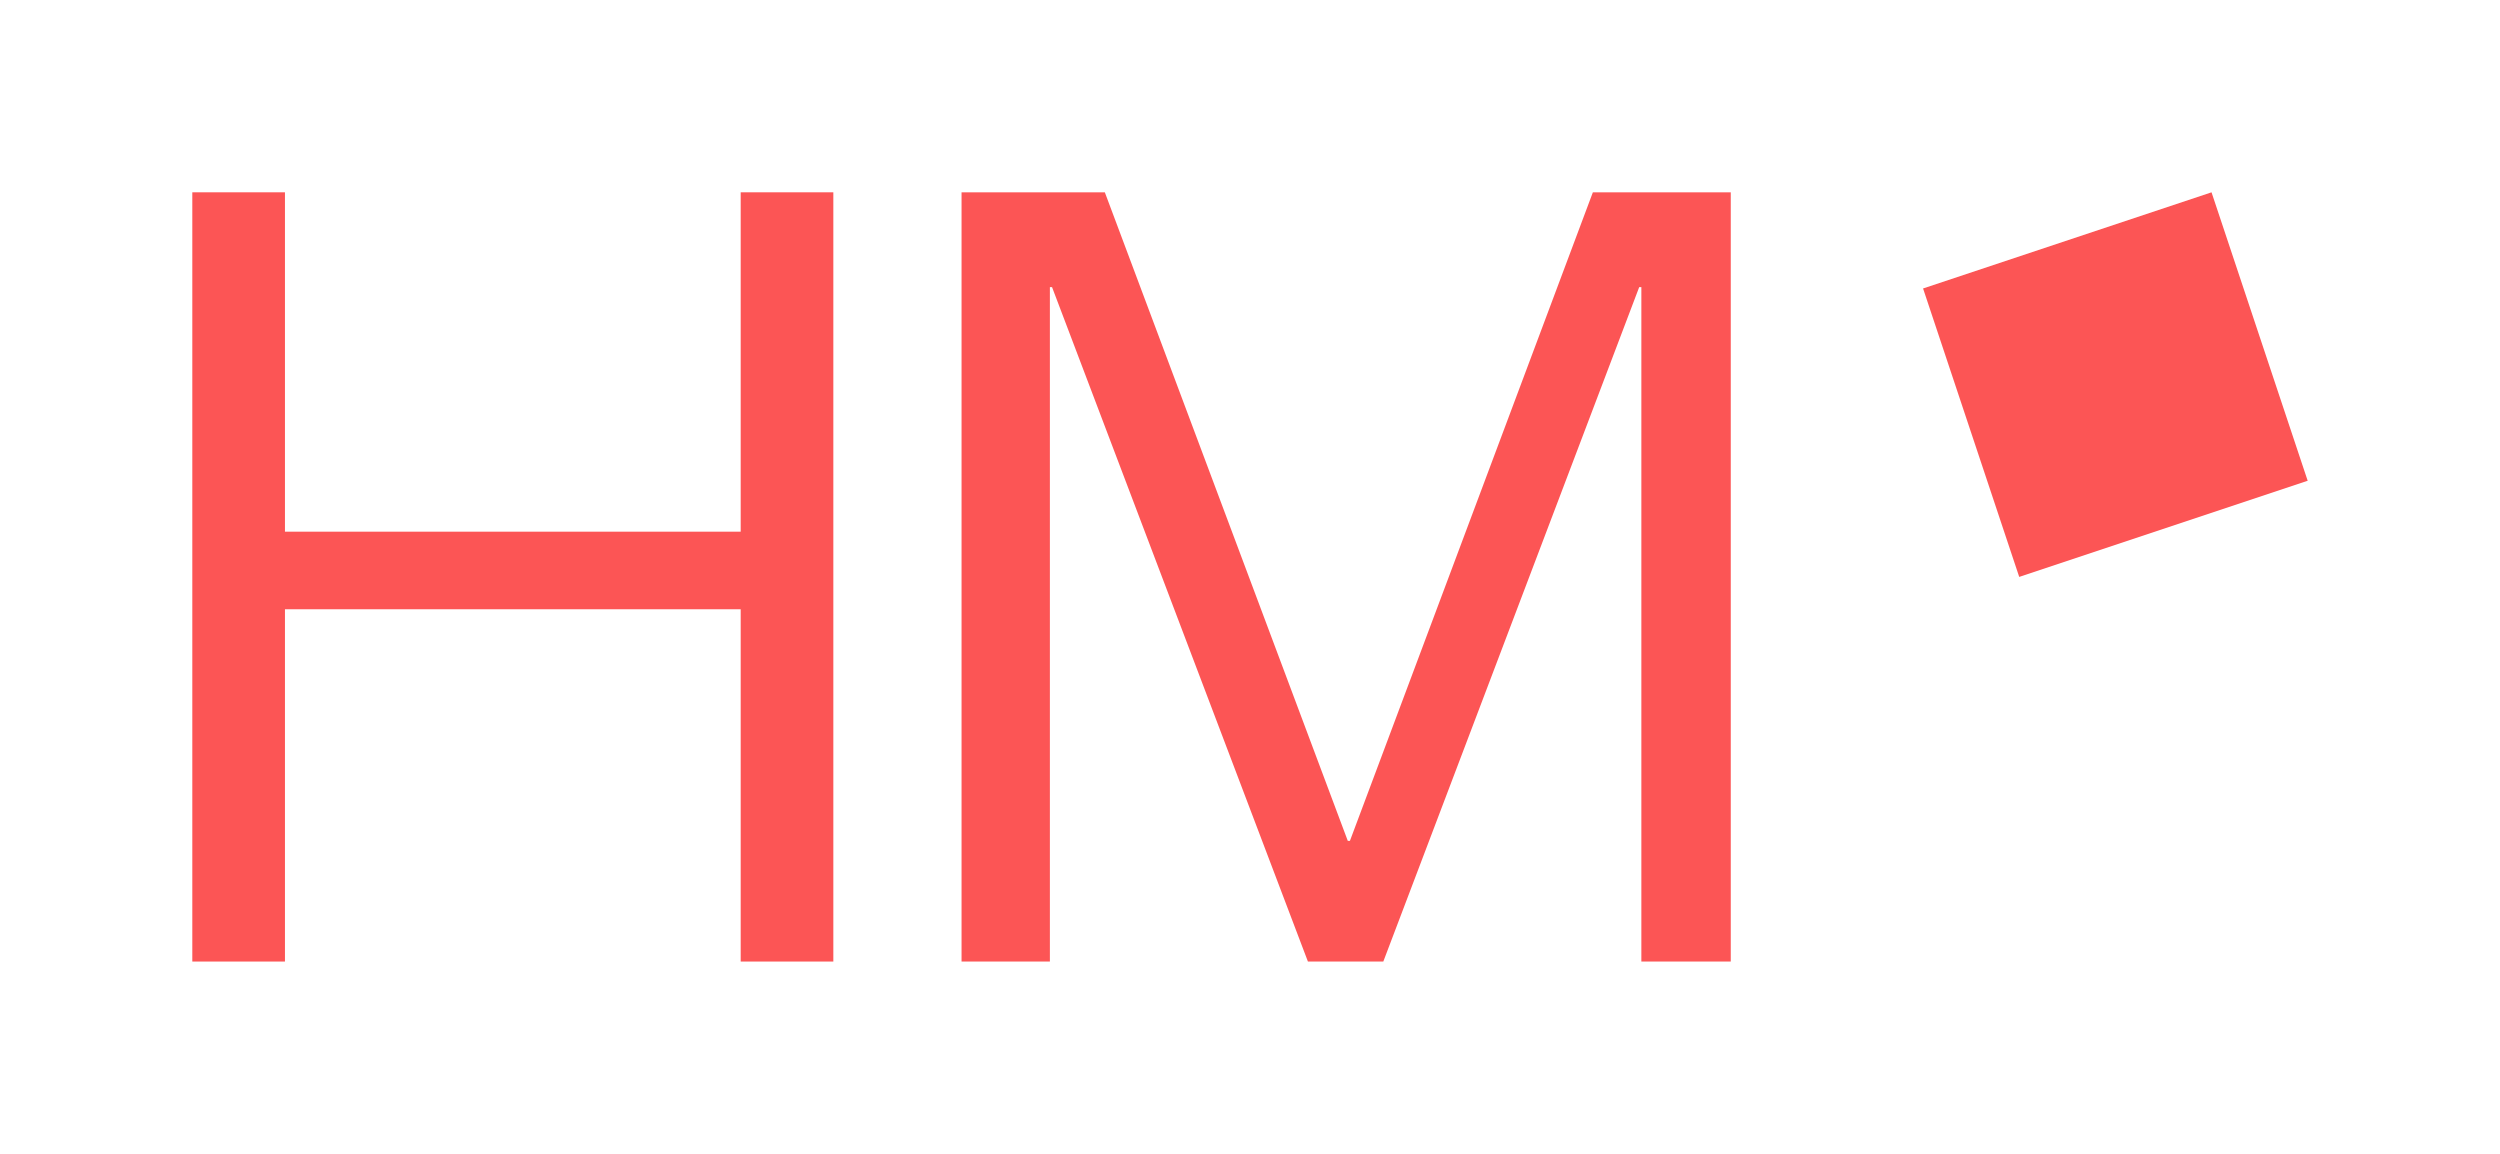
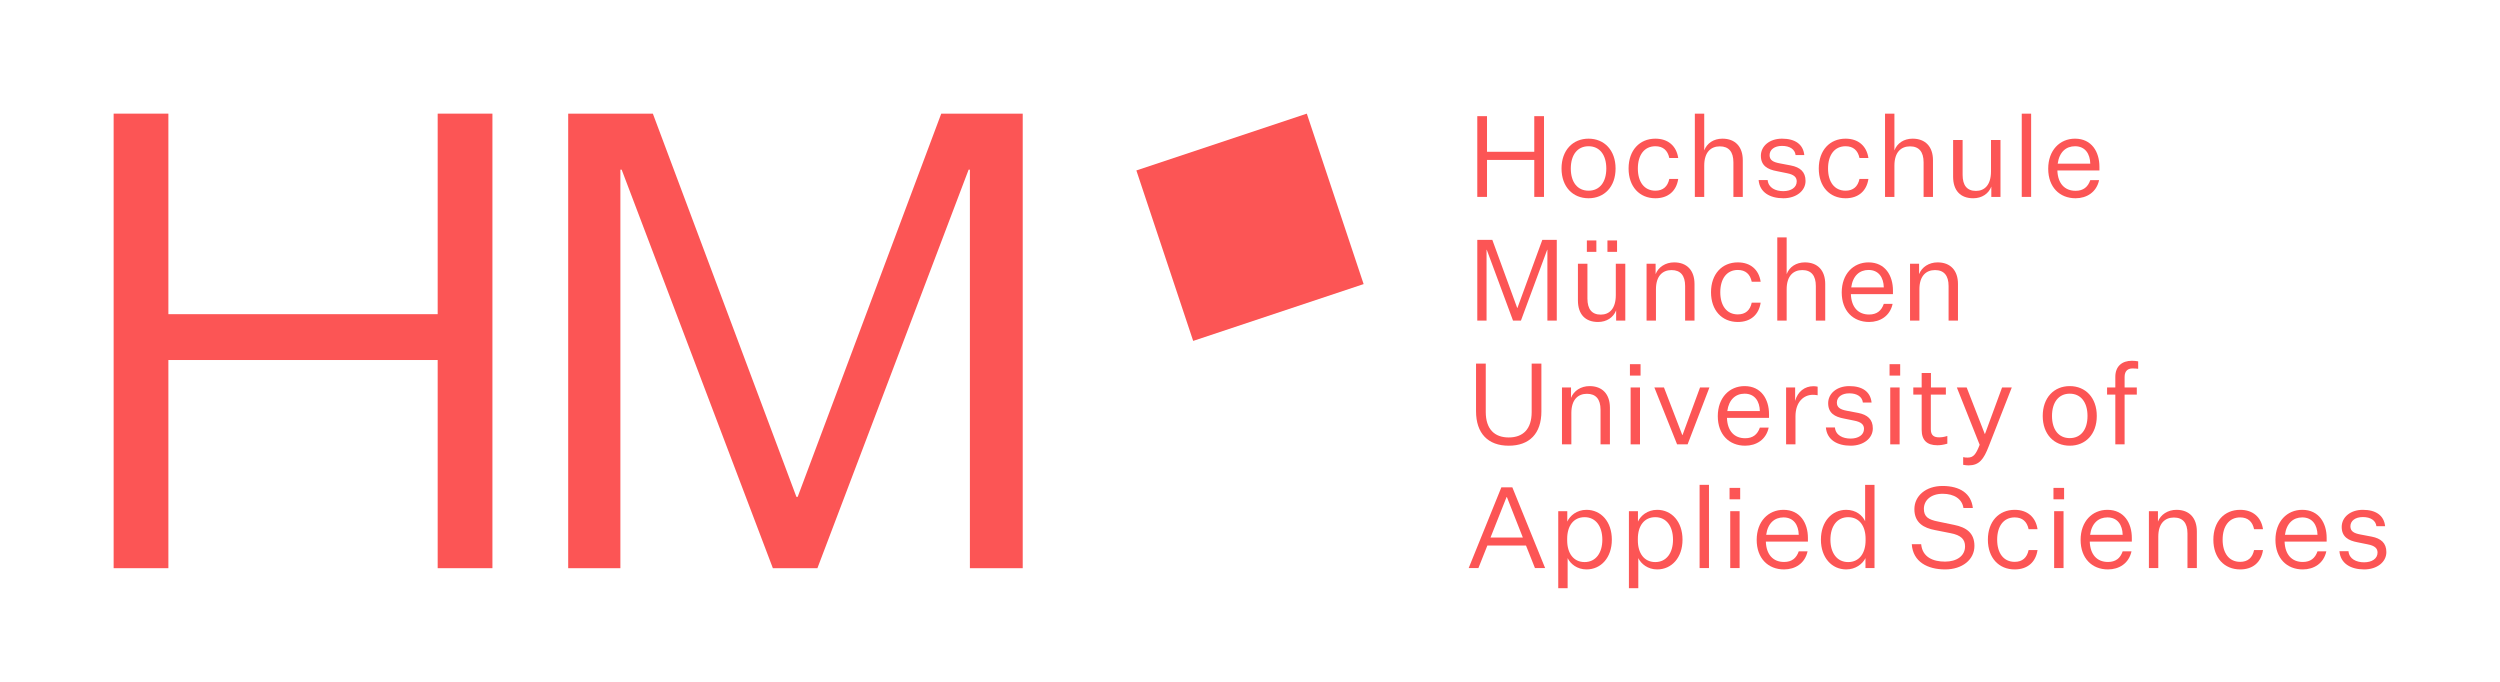
- <svg xmlns="http://www.w3.org/2000/svg" version="1.1" id="Ebene_1" x="0px" y="0px" viewBox="0 0 138.189 63.78" style="enable-background:new 0 0 138.189 63.78;" xml:space="preserve">
+ <svg xmlns="http://www.w3.org/2000/svg" version="1.1" id="Ebene_1" x="0px" y="0px" viewBox="0 0 233.858 63.78" style="enable-background:new 0 0 233.858 63.78;" xml:space="preserve">
  <style type="text/css">
	.st0{fill:#FC5555;}
</style>
  <g>
-     <rect x="108.525" y="12.856" transform="matrix(0.948683 -0.316228 0.316228 0.948683 -0.722535 38.06722)" class="st0" width="16.807" height="16.807" />
-     <polygon class="st0" points="40.942,29.389 15.751,29.389 15.751,10.63 10.63,10.63 10.63,53.15    15.751,53.15 15.751,33.677 40.942,33.677 40.942,53.15 46.063,53.15 46.063,10.63    40.942,10.63  " />
-     <polygon class="st0" points="74.617,46.48 74.5,46.48 61.07,10.63 53.15,10.63    53.15,53.15 58.033,53.15 58.033,15.871 58.152,15.871 72.296,53.15 76.463,53.15    90.608,15.871 90.727,15.871 90.727,53.15 95.669,53.15 95.669,10.63 88.047,10.63  " />
+     <g>
+       <rect x="108.525" y="12.856" transform="matrix(0.948683 -0.316228 0.316228 0.948683 -0.722535 38.06722)" class="st0" width="16.807" height="16.807" />
+       <polygon class="st0" points="40.942,29.389 15.751,29.389 15.751,10.63 10.63,10.63 10.63,53.15     15.751,53.15 15.751,33.677 40.942,33.677 40.942,53.15 46.063,53.15 46.063,10.63     40.942,10.63   " />
+       <polygon class="st0" points="74.617,46.48 74.5,46.48 61.07,10.63 53.15,10.63     53.15,53.15 58.033,53.15 58.033,15.871 58.152,15.871 72.296,53.15 76.463,53.15     90.608,15.871 90.727,15.871 90.727,53.15 95.669,53.15 95.669,10.63 88.047,10.63   " />
+     </g>
+     <g>
+       <rect x="158.985" y="45.353" class="st0" width="0.878" height="7.786" />
+       <rect x="161.851" y="47.818" class="st0" width="0.878" height="5.321" />
+       <rect x="161.788" y="45.639" class="st0" width="0.994" height="1.068" />
+       <path class="st0" d="M155.018,47.691c-0.92,0-1.555,0.561-1.798,1.1v-0.973h-0.846v7.204    h0.878v-2.814c0.264,0.54,0.888,1.058,1.766,1.058c1.354,0,2.37-1.1,2.37-2.782    C157.388,48.791,156.372,47.691,155.018,47.691z M154.839,52.578    c-1.037,0-1.629-0.825-1.629-2.031v-0.148c0-1.206,0.592-2.02,1.629-2.02    c1.047,0,1.66,0.857,1.66,2.105C156.499,51.722,155.886,52.578,154.839,52.578z" />
+       <path class="st0" d="M140.442,45.586l-3.057,7.553h0.91l0.836-2.105h3.617l0.836,2.105h0.952    l-3.068-7.553H140.442z M139.427,50.283l1.502-3.787h0.032l1.491,3.787H139.427z" />
+       <path class="st0" d="M166.833,47.691c-1.417,0-2.507,1.079-2.507,2.814    c0,1.714,1.058,2.761,2.56,2.761c1.037,0,1.957-0.561,2.2-1.693h-0.825    c-0.222,0.646-0.656,0.995-1.375,0.995c-1.015,0-1.661-0.677-1.703-1.904h3.935v-0.349    C169.118,48.95,168.409,47.691,166.833,47.691z M165.215,50.029    c0.148-1.09,0.783-1.629,1.618-1.629c0.952,0,1.407,0.709,1.428,1.629H165.215z" />
+       <path class="st0" d="M148.407,47.691c-0.92,0-1.555,0.561-1.798,1.1v-0.973h-0.846v7.204    h0.878v-2.814c0.264,0.54,0.888,1.058,1.766,1.058c1.354,0,2.37-1.1,2.37-2.782    C150.777,48.791,149.761,47.691,148.407,47.691z M148.228,52.578    c-1.037,0-1.629-0.825-1.629-2.031v-0.148c0-1.206,0.592-2.02,1.629-2.02    c1.047,0,1.66,0.857,1.66,2.105C149.888,51.722,149.275,52.578,148.228,52.578z" />
+       <path class="st0" d="M209.552,48.4c0.719,0,1.153,0.391,1.301,1.1h0.835    c-0.169-1.132-0.952-1.809-2.136-1.809c-1.481,0-2.507,1.09-2.507,2.793    s1.026,2.782,2.507,2.782c1.184,0,1.967-0.666,2.136-1.809h-0.835    c-0.148,0.709-0.582,1.1-1.301,1.1c-1.048,0-1.64-0.825-1.64-2.073    S208.504,48.4,209.552,48.4z" />
+       <path class="st0" d="M174.47,48.76c-0.243-0.54-0.846-1.069-1.766-1.069    c-1.354,0-2.37,1.1-2.37,2.793c0,1.682,1.016,2.782,2.37,2.782    c0.878,0,1.534-0.518,1.798-1.058v0.931h0.846v-7.786h-0.878V48.76z M174.513,50.547    c0,1.206-0.593,2.031-1.629,2.031c-1.048,0-1.661-0.856-1.661-2.094    c0-1.248,0.613-2.105,1.661-2.105c1.036,0,1.629,0.814,1.629,2.02V50.547z" />
+       <path class="st0" d="M197.134,47.691c-1.418,0-2.507,1.079-2.507,2.814    c0,1.714,1.057,2.761,2.559,2.761c1.037,0,1.957-0.561,2.201-1.693h-0.825    c-0.223,0.646-0.656,0.995-1.376,0.995c-1.015,0-1.66-0.677-1.703-1.904h3.935v-0.349    C199.418,48.95,198.71,47.691,197.134,47.691z M195.515,50.029    c0.148-1.09,0.783-1.629,1.619-1.629c0.952,0,1.406,0.709,1.428,1.629H195.515z" />
+       <path class="st0" d="M221.853,50.198l-1.058-0.201c-0.613-0.116-0.93-0.307-0.93-0.761    c0-0.519,0.454-0.868,1.163-0.868c0.73,0,1.206,0.318,1.269,0.857h0.815    c-0.106-1.005-0.857-1.534-2.084-1.534c-1.174,0-1.978,0.698-1.978,1.598    c0,0.93,0.624,1.279,1.481,1.438l0.941,0.191c0.677,0.127,0.931,0.38,0.931,0.772    c0,0.571-0.529,0.91-1.259,0.91c-0.719,0-1.396-0.307-1.459-1.037h-0.847    c0.096,1.142,1.048,1.703,2.317,1.703c1.195,0,2.073-0.688,2.073-1.619    C223.228,50.791,222.721,50.367,221.853,50.198z" />
+       <path class="st0" d="M215.359,47.691c-1.418,0-2.507,1.079-2.507,2.814    c0,1.714,1.057,2.761,2.559,2.761c1.037,0,1.957-0.561,2.201-1.693h-0.825    c-0.223,0.646-0.656,0.995-1.376,0.995c-1.015,0-1.66-0.677-1.703-1.904h3.935v-0.349    C217.643,48.95,216.935,47.691,215.359,47.691z M213.74,50.029    c0.148-1.09,0.783-1.629,1.619-1.629c0.952,0,1.406,0.709,1.428,1.629H213.74z" />
+       <path class="st0" d="M203.596,47.691c-0.814,0-1.48,0.444-1.734,1.1v-0.973h-0.847v5.321h0.878    v-2.93c0-1.28,0.646-1.798,1.46-1.798c0.836,0,1.27,0.507,1.27,1.491v3.237h0.877    v-3.427C205.5,48.442,204.792,47.691,203.596,47.691z" />
+       <rect x="192.152" y="47.818" class="st0" width="0.878" height="5.321" />
+       <path class="st0" d="M188.46,48.4c0.719,0,1.153,0.391,1.301,1.1h0.836    c-0.169-1.132-0.952-1.809-2.137-1.809c-1.481,0-2.507,1.09-2.507,2.793    s1.026,2.782,2.507,2.782c1.185,0,1.968-0.666,2.137-1.809h-0.836    c-0.148,0.709-0.582,1.1-1.301,1.1c-1.047,0-1.639-0.825-1.639-2.073    S187.413,48.4,188.46,48.4z" />
+       <path class="st0" d="M182.791,49.098l-1.481-0.307c-0.921-0.179-1.344-0.444-1.344-1.195    c0-0.793,0.656-1.407,1.756-1.407c1.079,0,1.82,0.487,1.946,1.333h0.878    c-0.148-1.365-1.216-2.063-2.834-2.063c-1.566,0-2.634,0.931-2.634,2.169    c0,1.301,0.909,1.766,1.925,1.957l1.438,0.285c1.027,0.191,1.376,0.603,1.376,1.238    c0,0.91-0.794,1.428-1.873,1.428c-1.121,0-2.115-0.413-2.232-1.629h-0.878    c0.106,1.65,1.481,2.359,3.121,2.359c1.597,0,2.74-0.91,2.74-2.2    C184.695,49.87,183.954,49.331,182.791,49.098z" />
+       <rect x="192.088" y="45.639" class="st0" width="0.994" height="1.068" />
+       <rect x="152.469" y="34.066" class="st0" width="0.994" height="1.068" />
+       <path class="st0" d="M141.13,41.693c1.946,0,3.057-1.142,3.057-3.205v-4.475h-0.91v4.528    c0,1.608-0.814,2.38-2.147,2.38c-1.322,0-2.147-0.772-2.147-2.38v-4.528h-0.91v4.454    C138.073,40.55,139.205,41.693,141.13,41.693z" />
+       <path class="st0" d="M172.99,36.794c0.729,0,1.205,0.318,1.269,0.857h0.814    c-0.105-1.005-0.856-1.534-2.083-1.534c-1.175,0-1.978,0.699-1.978,1.598    c0,0.931,0.624,1.28,1.48,1.438l0.942,0.191c0.677,0.127,0.931,0.381,0.931,0.772    c0,0.571-0.529,0.91-1.259,0.91c-0.719,0-1.396-0.307-1.46-1.037h-0.846    c0.095,1.143,1.047,1.703,2.317,1.703c1.195,0,2.073-0.687,2.073-1.618    c0-0.857-0.508-1.28-1.375-1.449l-1.058-0.201c-0.614-0.117-0.931-0.307-0.931-0.762    C171.826,37.144,172.281,36.794,172.99,36.794z" />
+       <path class="st0" d="M150.597,41.565v-3.427c0-1.269-0.709-2.021-1.904-2.021    c-0.814,0-1.481,0.445-1.735,1.101v-0.974h-0.846v5.321h0.878v-2.93    c0-1.28,0.645-1.798,1.46-1.798c0.835,0,1.269,0.508,1.269,1.491v3.237H150.597z" />
+       <rect x="152.533" y="36.245" class="st0" width="0.878" height="5.321" />
+       <rect x="176.819" y="36.245" class="st0" width="0.878" height="5.321" />
+       <rect x="176.755" y="34.066" class="st0" width="0.994" height="1.068" />
+       <path class="st0" d="M167.923,37.503v-1.259h-0.846v5.321h0.878v-2.623    c0-1.344,0.772-2.01,1.618-2.01c0.138,0,0.328,0.011,0.455,0.042v-0.804    c-0.127-0.031-0.275-0.042-0.413-0.042C168.833,36.128,168.156,36.625,167.923,37.503z" />
+       <path class="st0" d="M188.189,36.245h-0.909l-1.597,4.348h-0.022l-1.692-4.348h-0.92    l2.136,5.364c-0.349,0.899-0.592,1.195-1.121,1.195c-0.137,0-0.254,0-0.423-0.042v0.719    c0.169,0.032,0.37,0.053,0.518,0.053c0.973-0.011,1.397-0.54,1.883-1.809    L188.189,36.245z" />
+       <path class="st0" d="M181.229,41.651c0.233,0,0.54-0.032,0.931-0.148v-0.72    c-0.338,0.106-0.571,0.127-0.772,0.127c-0.486,0-0.772-0.19-0.772-0.751v-3.247h1.407    v-0.667h-1.396v-1.354h-0.868v1.354h-0.783v0.667h0.783v3.29    C179.759,41.185,180.256,41.651,181.229,41.651z" />
+       <path class="st0" d="M197.874,35.25v0.994h-0.772v0.667h0.772v4.654h0.868v-4.654h1.142v-0.667    h-1.142v-0.983c0-0.603,0.349-0.794,0.729-0.794c0.191,0,0.402,0.011,0.54,0.032v-0.698    c-0.159-0.032-0.402-0.053-0.592-0.053C198.509,33.748,197.874,34.256,197.874,35.25z" />
+       <path class="st0" d="M196.14,38.91c0-1.714-1.058-2.793-2.529-2.793    c-1.47,0-2.528,1.079-2.528,2.793c0,1.714,1.058,2.782,2.528,2.782    C195.082,41.693,196.14,40.625,196.14,38.91z M193.611,40.983    c-1.036,0-1.66-0.793-1.66-2.073c0-1.28,0.624-2.084,1.66-2.084    c1.037,0,1.661,0.804,1.661,2.084C195.272,40.19,194.648,40.983,193.611,40.983z" />
+       <path class="st0" d="M165.448,40h-0.825c-0.222,0.645-0.656,0.994-1.375,0.994    c-1.016,0-1.661-0.677-1.703-1.904h3.935v-0.349c0-1.365-0.709-2.624-2.285-2.624    c-1.418,0-2.507,1.079-2.507,2.814c0,1.714,1.058,2.761,2.56,2.761    C164.284,41.693,165.205,41.133,165.448,40z M163.195,36.826    c0.952,0,1.407,0.709,1.428,1.629h-3.047C161.724,37.367,162.359,36.826,163.195,36.826z" />
+       <polygon class="st0" points="157.388,40.698 157.367,40.698 155.653,36.245 154.754,36.245     156.88,41.565 157.864,41.565 159.905,36.245 159.027,36.245   " />
+       <rect x="150.365" y="22.492" class="st0" width="0.899" height="1.068" />
+       <rect x="148.44" y="22.492" class="st0" width="0.889" height="1.068" />
+       <path class="st0" d="M170.737,29.992v-3.427c0-1.27-0.708-2.021-1.904-2.021    c-0.814,0-1.449,0.423-1.703,1.1V22.206h-0.878v7.786h0.878v-2.93    c0-1.28,0.646-1.798,1.46-1.798c0.836,0,1.269,0.507,1.269,1.491v3.237H170.737z" />
+       <path class="st0" d="M154.871,25.644v-0.973h-0.846v5.321h0.878v-2.93    c0-1.28,0.645-1.798,1.459-1.798c0.836,0,1.27,0.507,1.27,1.491v3.237h0.878v-3.427    c0-1.27-0.709-2.021-1.904-2.021C155.791,24.544,155.125,24.988,154.871,25.644z" />
+       <polygon class="st0" points="141.945,28.807 141.924,28.807 139.597,22.439 138.19,22.439     138.19,29.992 139.057,29.992 139.057,23.37 139.079,23.37 141.533,29.992 142.273,29.992     144.727,23.37 144.748,23.37 144.748,29.992 145.626,29.992 145.626,22.439     144.272,22.439   " />
+       <path class="st0" d="M162.561,30.119c1.185,0,1.967-0.666,2.137-1.809h-0.836    c-0.148,0.709-0.582,1.1-1.301,1.1c-1.047,0-1.64-0.825-1.64-2.073    c0-1.248,0.593-2.084,1.64-2.084c0.719,0,1.153,0.391,1.301,1.1h0.836    c-0.17-1.132-0.952-1.809-2.137-1.809c-1.481,0-2.507,1.09-2.507,2.793    S161.08,30.119,162.561,30.119z" />
+       <path class="st0" d="M151.148,27.601c0,1.28-0.603,1.83-1.407,1.83    c-0.836,0-1.248-0.518-1.248-1.502v-3.258h-0.889v3.427c0,1.291,0.677,2.021,1.883,2.021    c0.804,0,1.439-0.423,1.692-1.09v0.963h0.857v-5.321h-0.888V27.601z" />
+       <path class="st0" d="M176.216,28.426c-0.222,0.646-0.655,0.995-1.375,0.995    c-1.015,0-1.66-0.677-1.703-1.904h3.935v-0.349c0-1.365-0.709-2.624-2.285-2.624    c-1.417,0-2.507,1.079-2.507,2.814c0,1.714,1.058,2.761,2.56,2.761    c1.037,0,1.957-0.561,2.2-1.693H176.216z M174.788,25.253    c0.952,0,1.407,0.709,1.428,1.629h-3.046C173.318,25.792,173.953,25.253,174.788,25.253z" />
+       <path class="st0" d="M179.548,27.062c0-1.28,0.646-1.798,1.46-1.798    c0.836,0,1.269,0.507,1.269,1.491v3.237h0.878v-3.427c0-1.27-0.708-2.021-1.904-2.021    c-0.814,0-1.481,0.444-1.734,1.1v-0.973h-0.847v5.321h0.878V27.062z" />
+       <rect x="189.121" y="10.633" class="st0" width="0.878" height="7.786" />
+       <path class="st0" d="M177.21,15.489c0-1.28,0.646-1.798,1.46-1.798    c0.836,0,1.269,0.507,1.269,1.491v3.237h0.878v-3.427c0-1.27-0.708-2.021-1.904-2.021    c-0.814,0-1.449,0.423-1.703,1.1v-3.438h-0.878v7.786h0.878V15.489z" />
+       <path class="st0" d="M194.156,18.546c1.036,0,1.956-0.561,2.2-1.693h-0.825    c-0.223,0.646-0.656,0.995-1.375,0.995c-1.016,0-1.661-0.677-1.703-1.904h3.934v-0.349    c0-1.365-0.708-2.624-2.284-2.624c-1.418,0-2.507,1.079-2.507,2.814    C191.596,17.499,192.654,18.546,194.156,18.546z M194.103,13.68    c0.952,0,1.406,0.709,1.428,1.629h-3.047C192.632,14.219,193.267,13.68,194.103,13.68z" />
+       <path class="st0" d="M184.583,18.546c0.804,0,1.438-0.423,1.692-1.09v0.963h0.857v-5.321h-0.888    v2.93c0,1.28-0.603,1.83-1.407,1.83c-0.836,0-1.248-0.518-1.248-1.502v-3.258h-0.889    v3.427C182.7,17.816,183.377,18.546,184.583,18.546z" />
+       <path class="st0" d="M159.419,15.489c0-1.28,0.645-1.798,1.46-1.798    c0.835,0,1.269,0.507,1.269,1.491v3.237h0.878v-3.427c0-1.27-0.709-2.021-1.904-2.021    c-0.814,0-1.449,0.423-1.703,1.1v-3.438h-0.878v7.786h0.878V15.489z" />
+       <path class="st0" d="M154.85,18.546c1.184,0,1.967-0.666,2.136-1.809h-0.835    c-0.148,0.709-0.582,1.1-1.301,1.1c-1.048,0-1.64-0.825-1.64-2.073    s0.592-2.084,1.64-2.084c0.719,0,1.153,0.391,1.301,1.1h0.835    c-0.169-1.132-0.952-1.809-2.136-1.809c-1.481,0-2.507,1.09-2.507,2.793    S153.369,18.546,154.85,18.546z" />
+       <polygon class="st0" points="139.1,14.96 143.521,14.96 143.521,18.419 144.431,18.419     144.431,10.866 143.521,10.866 143.521,14.198 139.1,14.198 139.1,10.866 138.19,10.866     138.19,18.419 139.1,18.419   " />
+       <path class="st0" d="M172.641,18.546c1.185,0,1.967-0.666,2.137-1.809h-0.836    c-0.148,0.709-0.582,1.1-1.301,1.1c-1.047,0-1.64-0.825-1.64-2.073    s0.593-2.084,1.64-2.084c0.719,0,1.153,0.391,1.301,1.1h0.836    c-0.17-1.132-0.952-1.809-2.137-1.809c-1.481,0-2.507,1.09-2.507,2.793    S171.16,18.546,172.641,18.546z" />
+       <path class="st0" d="M148.598,18.546c1.471,0,2.528-1.068,2.528-2.782s-1.057-2.793-2.528-2.793    c-1.47,0-2.528,1.079-2.528,2.793S147.128,18.546,148.598,18.546z M148.598,13.68    c1.037,0,1.661,0.804,1.661,2.084c0,1.28-0.624,2.073-1.661,2.073    c-1.036,0-1.66-0.793-1.66-2.073C146.938,14.484,147.562,13.68,148.598,13.68z" />
+       <path class="st0" d="M166.813,17.88c-0.72,0-1.397-0.307-1.46-1.037h-0.846    c0.095,1.142,1.047,1.703,2.316,1.703c1.196,0,2.073-0.688,2.073-1.619    c0-0.856-0.507-1.279-1.375-1.449l-1.057-0.201c-0.614-0.116-0.931-0.307-0.931-0.761    c0-0.519,0.455-0.868,1.163-0.868c0.73,0,1.206,0.318,1.27,0.857h0.814    c-0.106-1.005-0.857-1.534-2.084-1.534c-1.174,0-1.978,0.698-1.978,1.598    c0,0.93,0.624,1.279,1.481,1.438l0.942,0.191c0.677,0.127,0.93,0.38,0.93,0.772    C168.071,17.541,167.543,17.88,166.813,17.88z" />
+     </g>
  </g>
</svg>
